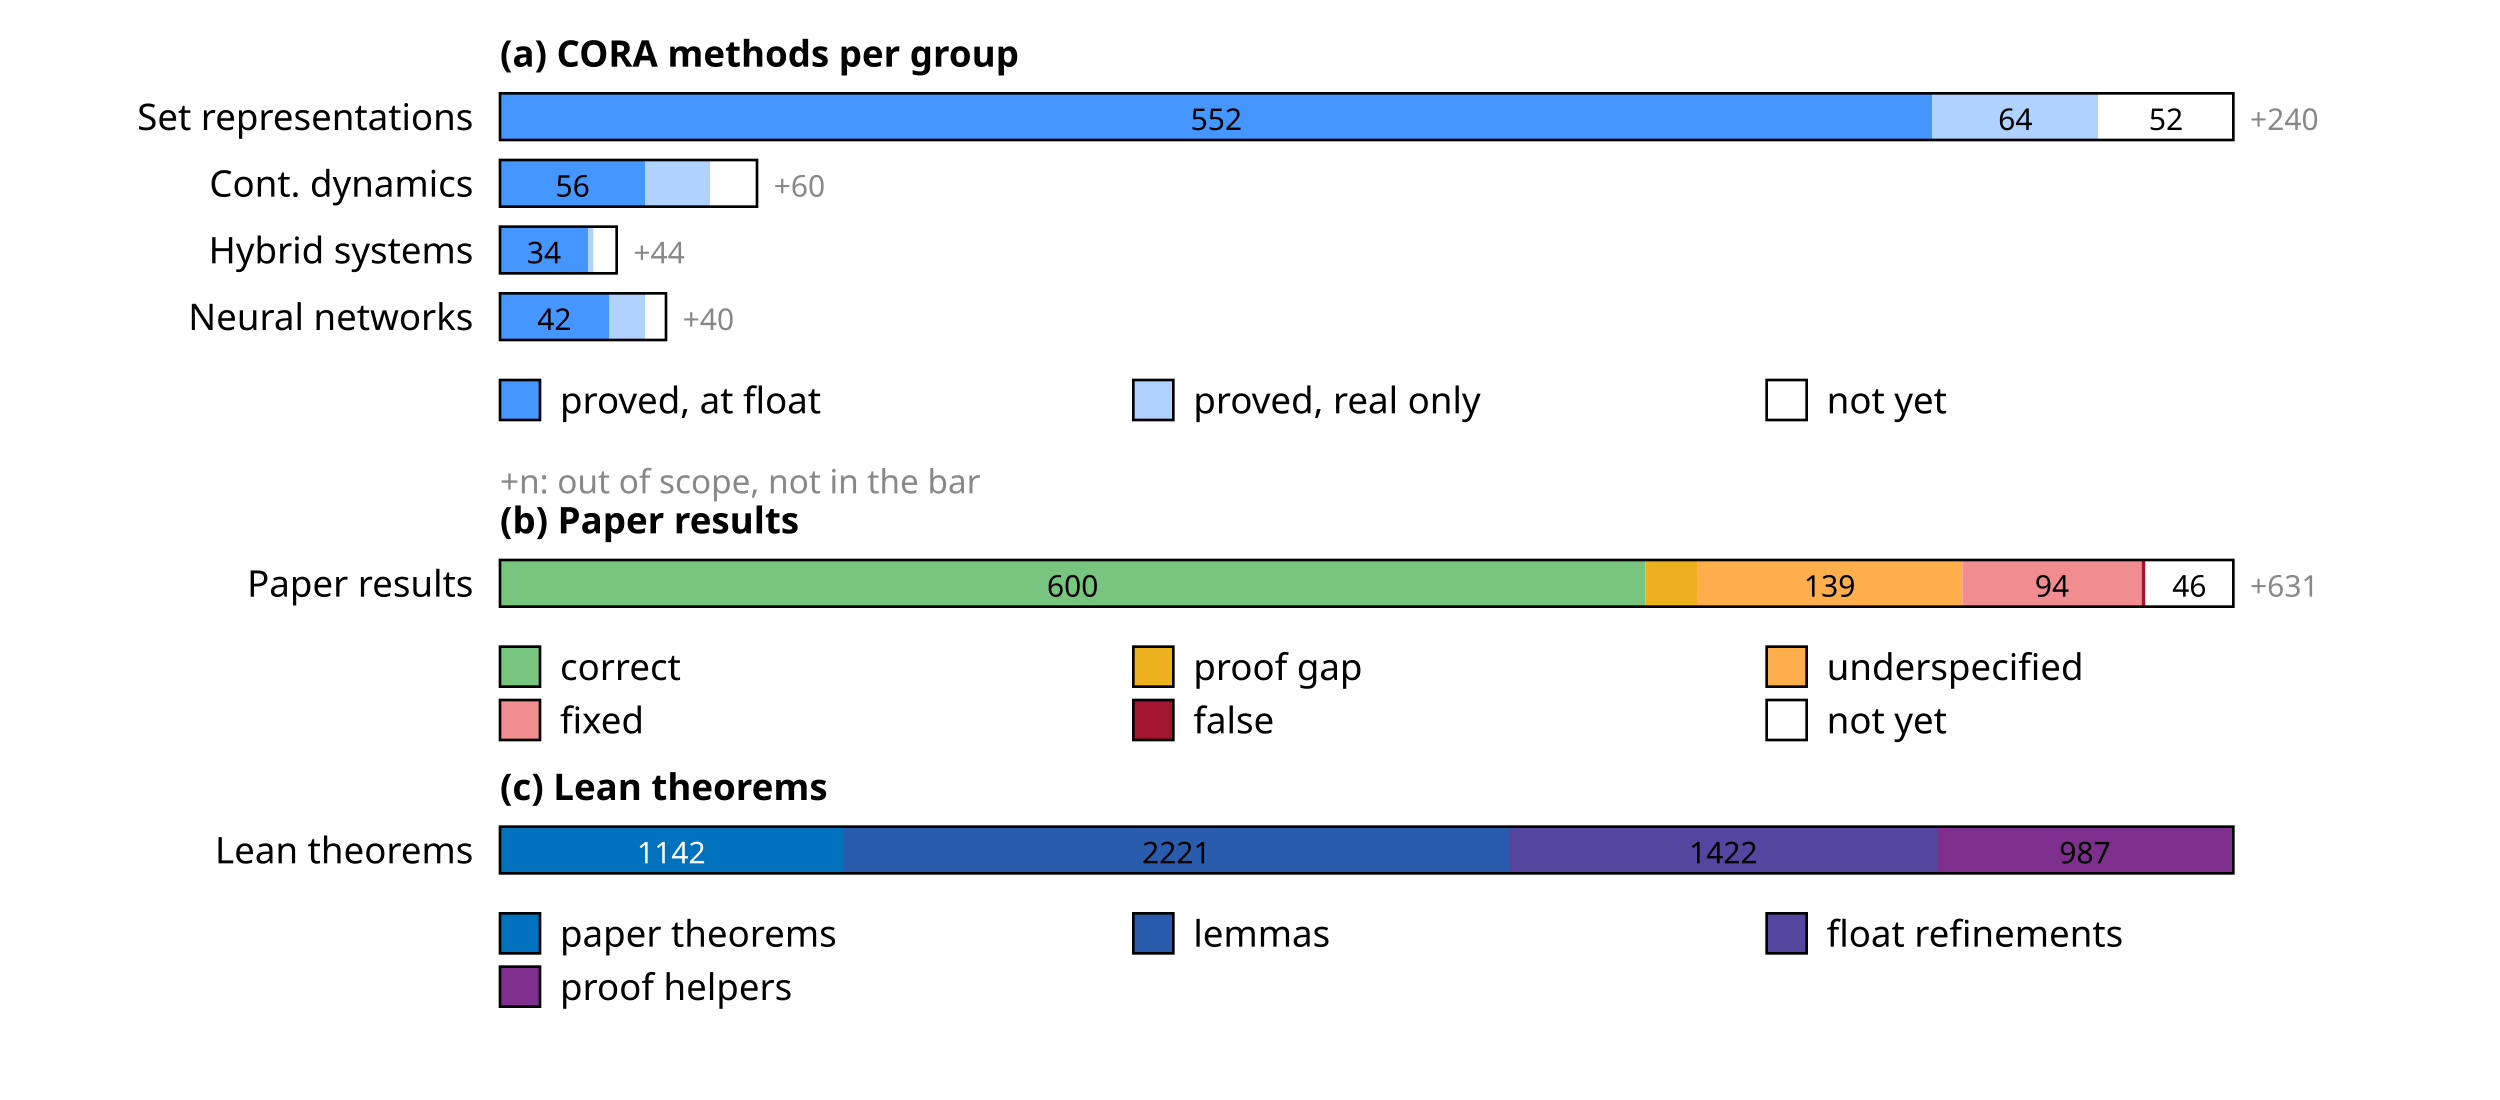
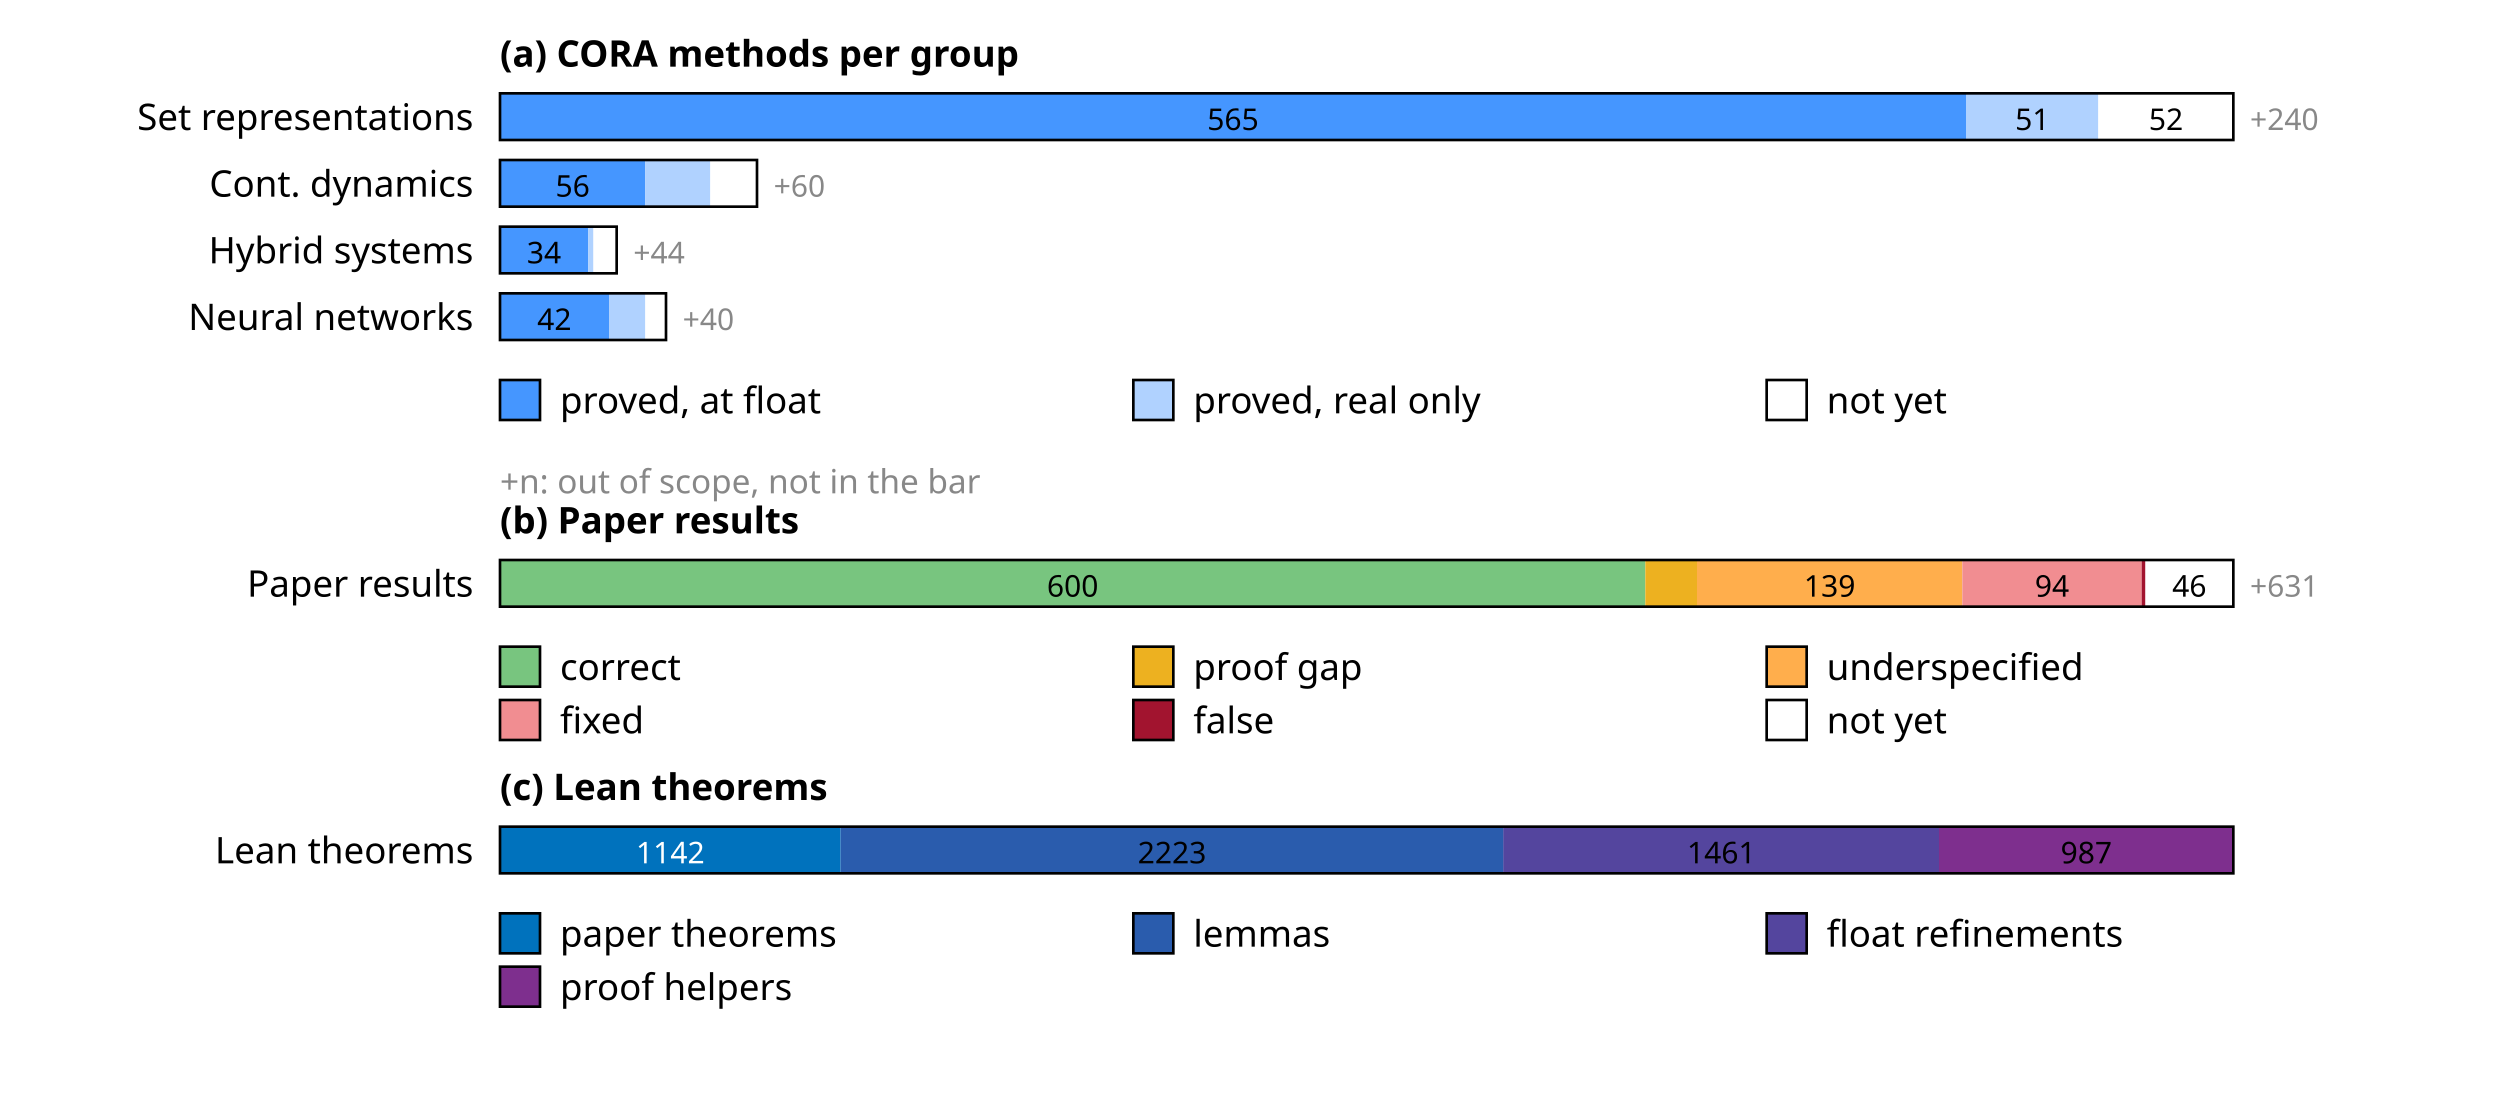
<svg xmlns="http://www.w3.org/2000/svg" width="750" height="330" font-family="sans-serif" font-size="11">
  <rect width="100%" height="100%" fill="white" />
  <text x="150" y="20" font-weight="bold">(a) CORA methods per group</text>
  <text x="142" y="39" text-anchor="end">Set representations</text>
-   <rect x="150.0" y="28" width="429.7" height="14" fill="rgb(69,150,255)" />
-   <text x="364.9" y="39" text-anchor="middle" font-size="9" fill="#000">552</text>
-   <rect x="579.7" y="28" width="49.8" height="14" fill="rgb(176,210,255)" />
-   <text x="604.6" y="39" text-anchor="middle" font-size="9" fill="#000">64</text>
+   <rect x="150.0" y="28" width="439.8" height="14" fill="rgb(69,150,255)" />
+   <text x="369.9" y="39" text-anchor="middle" font-size="9" fill="#000">565</text>
+   <rect x="589.8" y="28" width="39.7" height="14" fill="rgb(176,210,255)" />
+   <text x="609.7" y="39" text-anchor="middle" font-size="9" fill="#000">51</text>
  <rect x="629.5" y="28" width="40.5" height="14" fill="rgb(255,255,255)" />
  <text x="649.8" y="39" text-anchor="middle" font-size="9" fill="#000">52</text>
  <rect x="150" y="28" width="520.0" height="14" fill="none" stroke="#000" stroke-width="0.8" />
  <text x="675.0" y="39" font-size="9" fill="#888">+240</text>
  <text x="142" y="59" text-anchor="end">Cont. dynamics</text>
  <rect x="150.0" y="48" width="43.6" height="14" fill="rgb(69,150,255)" />
  <text x="171.8" y="59" text-anchor="middle" font-size="9" fill="#000">56</text>
  <rect x="193.6" y="48" width="19.5" height="14" fill="rgb(176,210,255)" />
  <rect x="213.1" y="48" width="14.0" height="14" fill="rgb(255,255,255)" />
  <rect x="150" y="48" width="77.1" height="14" fill="none" stroke="#000" stroke-width="0.8" />
  <text x="232.1" y="59" font-size="9" fill="#888">+60</text>
  <text x="142" y="79" text-anchor="end">Hybrid systems</text>
  <rect x="150.0" y="68" width="26.5" height="14" fill="rgb(69,150,255)" />
  <text x="163.2" y="79" text-anchor="middle" font-size="9" fill="#000">34</text>
  <rect x="176.5" y="68" width="1.6" height="14" fill="rgb(176,210,255)" />
  <rect x="178.0" y="68" width="7.0" height="14" fill="rgb(255,255,255)" />
  <rect x="150" y="68" width="35.0" height="14" fill="none" stroke="#000" stroke-width="0.8" />
  <text x="190.0" y="79" font-size="9" fill="#888">+44</text>
  <text x="142" y="99" text-anchor="end">Neural networks</text>
  <rect x="150.0" y="88" width="32.7" height="14" fill="rgb(69,150,255)" />
  <text x="166.3" y="99" text-anchor="middle" font-size="9" fill="#000">42</text>
  <rect x="182.7" y="88" width="10.9" height="14" fill="rgb(176,210,255)" />
  <rect x="193.6" y="88" width="6.2" height="14" fill="rgb(255,255,255)" />
  <rect x="150" y="88" width="49.8" height="14" fill="none" stroke="#000" stroke-width="0.8" />
  <text x="204.8" y="99" font-size="9" fill="#888">+40</text>
  <rect x="150" y="114" width="12" height="12" fill="rgb(69,150,255)" stroke="#000" stroke-width="0.8" />
  <text x="168" y="124">proved, at float</text>
  <rect x="340" y="114" width="12" height="12" fill="rgb(176,210,255)" stroke="#000" stroke-width="0.8" />
  <text x="358" y="124">proved, real only</text>
  <rect x="530" y="114" width="12" height="12" fill="rgb(255,255,255)" stroke="#000" stroke-width="0.8" />
  <text x="548" y="124">not yet</text>
  <text x="150" y="148" font-size="10" fill="#888">+n: out of scope, not in the bar</text>
  <text x="150" y="160" font-weight="bold">(b) Paper results</text>
  <text x="142" y="179" text-anchor="end">Paper results</text>
  <rect x="150.0" y="168" width="343.6" height="14" fill="rgb(120,197,127)" />
  <text x="321.8" y="179" text-anchor="middle" font-size="9" fill="#000">600</text>
  <rect x="493.6" y="168" width="15.5" height="14" fill="rgb(237,177,32)" />
  <rect x="509.1" y="168" width="79.6" height="14" fill="rgb(255,174,76)" />
  <text x="548.9" y="179" text-anchor="middle" font-size="9" fill="#000">139</text>
  <rect x="588.7" y="168" width="53.8" height="14" fill="rgb(241,141,145)" />
  <text x="615.6" y="179" text-anchor="middle" font-size="9" fill="#000">94</text>
  <rect x="642.5" y="168" width="1.1" height="14" fill="rgb(162,20,47)" />
  <rect x="643.7" y="168" width="26.3" height="14" fill="rgb(255,255,255)" />
  <text x="656.8" y="179" text-anchor="middle" font-size="9" fill="#000">46</text>
  <rect x="150" y="168" width="520.0" height="14" fill="none" stroke="#000" stroke-width="0.8" />
  <text x="675.0" y="179" font-size="9" fill="#888">+631</text>
  <rect x="150" y="194" width="12" height="12" fill="rgb(120,197,127)" stroke="#000" stroke-width="0.8" />
  <text x="168" y="204">correct</text>
  <rect x="340" y="194" width="12" height="12" fill="rgb(237,177,32)" stroke="#000" stroke-width="0.8" />
  <text x="358" y="204">proof gap</text>
  <rect x="530" y="194" width="12" height="12" fill="rgb(255,174,76)" stroke="#000" stroke-width="0.8" />
  <text x="548" y="204">underspecified</text>
  <rect x="150" y="210" width="12" height="12" fill="rgb(241,141,145)" stroke="#000" stroke-width="0.8" />
  <text x="168" y="220">fixed</text>
  <rect x="340" y="210" width="12" height="12" fill="rgb(162,20,47)" stroke="#000" stroke-width="0.8" />
  <text x="358" y="220">false</text>
  <rect x="530" y="210" width="12" height="12" fill="rgb(255,255,255)" stroke="#000" stroke-width="0.8" />
  <text x="548" y="220">not yet</text>
  <text x="150" y="240" font-weight="bold">(c) Lean theorems</text>
  <text x="142" y="259" text-anchor="end">Lean theorems</text>
-   <rect x="150.0" y="248" width="102.9" height="14" fill="rgb(0,114,189)" />
-   <text x="201.4" y="259" text-anchor="middle" font-size="9" fill="#fff">1142</text>
-   <rect x="252.9" y="248" width="200.1" height="14" fill="rgb(42,92,173)" />
-   <text x="352.9" y="259" text-anchor="middle" font-size="9" fill="#000">2221</text>
-   <rect x="453.0" y="248" width="128.1" height="14" fill="rgb(84,69,158)" />
-   <text x="517.0" y="259" text-anchor="middle" font-size="9" fill="#000">1422</text>
-   <rect x="581.1" y="248" width="88.9" height="14" fill="rgb(126,47,142)" />
-   <text x="625.5" y="259" text-anchor="middle" font-size="9" fill="#000">987</text>
+   <rect x="150.0" y="248" width="102.2" height="14" fill="rgb(0,114,189)" />
+   <text x="201.1" y="259" text-anchor="middle" font-size="9" fill="#fff">1142</text>
+   <rect x="252.2" y="248" width="198.9" height="14" fill="rgb(42,92,173)" />
+   <text x="351.6" y="259" text-anchor="middle" font-size="9" fill="#000">2223</text>
+   <rect x="451.0" y="248" width="130.7" height="14" fill="rgb(84,69,158)" />
+   <text x="516.4" y="259" text-anchor="middle" font-size="9" fill="#000">1461</text>
+   <rect x="581.7" y="248" width="88.3" height="14" fill="rgb(126,47,142)" />
+   <text x="625.9" y="259" text-anchor="middle" font-size="9" fill="#000">987</text>
  <rect x="150" y="248" width="520.0" height="14" fill="none" stroke="#000" stroke-width="0.8" />
  <rect x="150" y="274" width="12" height="12" fill="rgb(0,114,189)" stroke="#000" stroke-width="0.8" />
  <text x="168" y="284">paper theorems</text>
  <rect x="340" y="274" width="12" height="12" fill="rgb(42,92,173)" stroke="#000" stroke-width="0.8" />
  <text x="358" y="284">lemmas</text>
  <rect x="530" y="274" width="12" height="12" fill="rgb(84,69,158)" stroke="#000" stroke-width="0.8" />
  <text x="548" y="284">float refinements</text>
  <rect x="150" y="290" width="12" height="12" fill="rgb(126,47,142)" stroke="#000" stroke-width="0.8" />
  <text x="168" y="300">proof helpers</text>
</svg>
